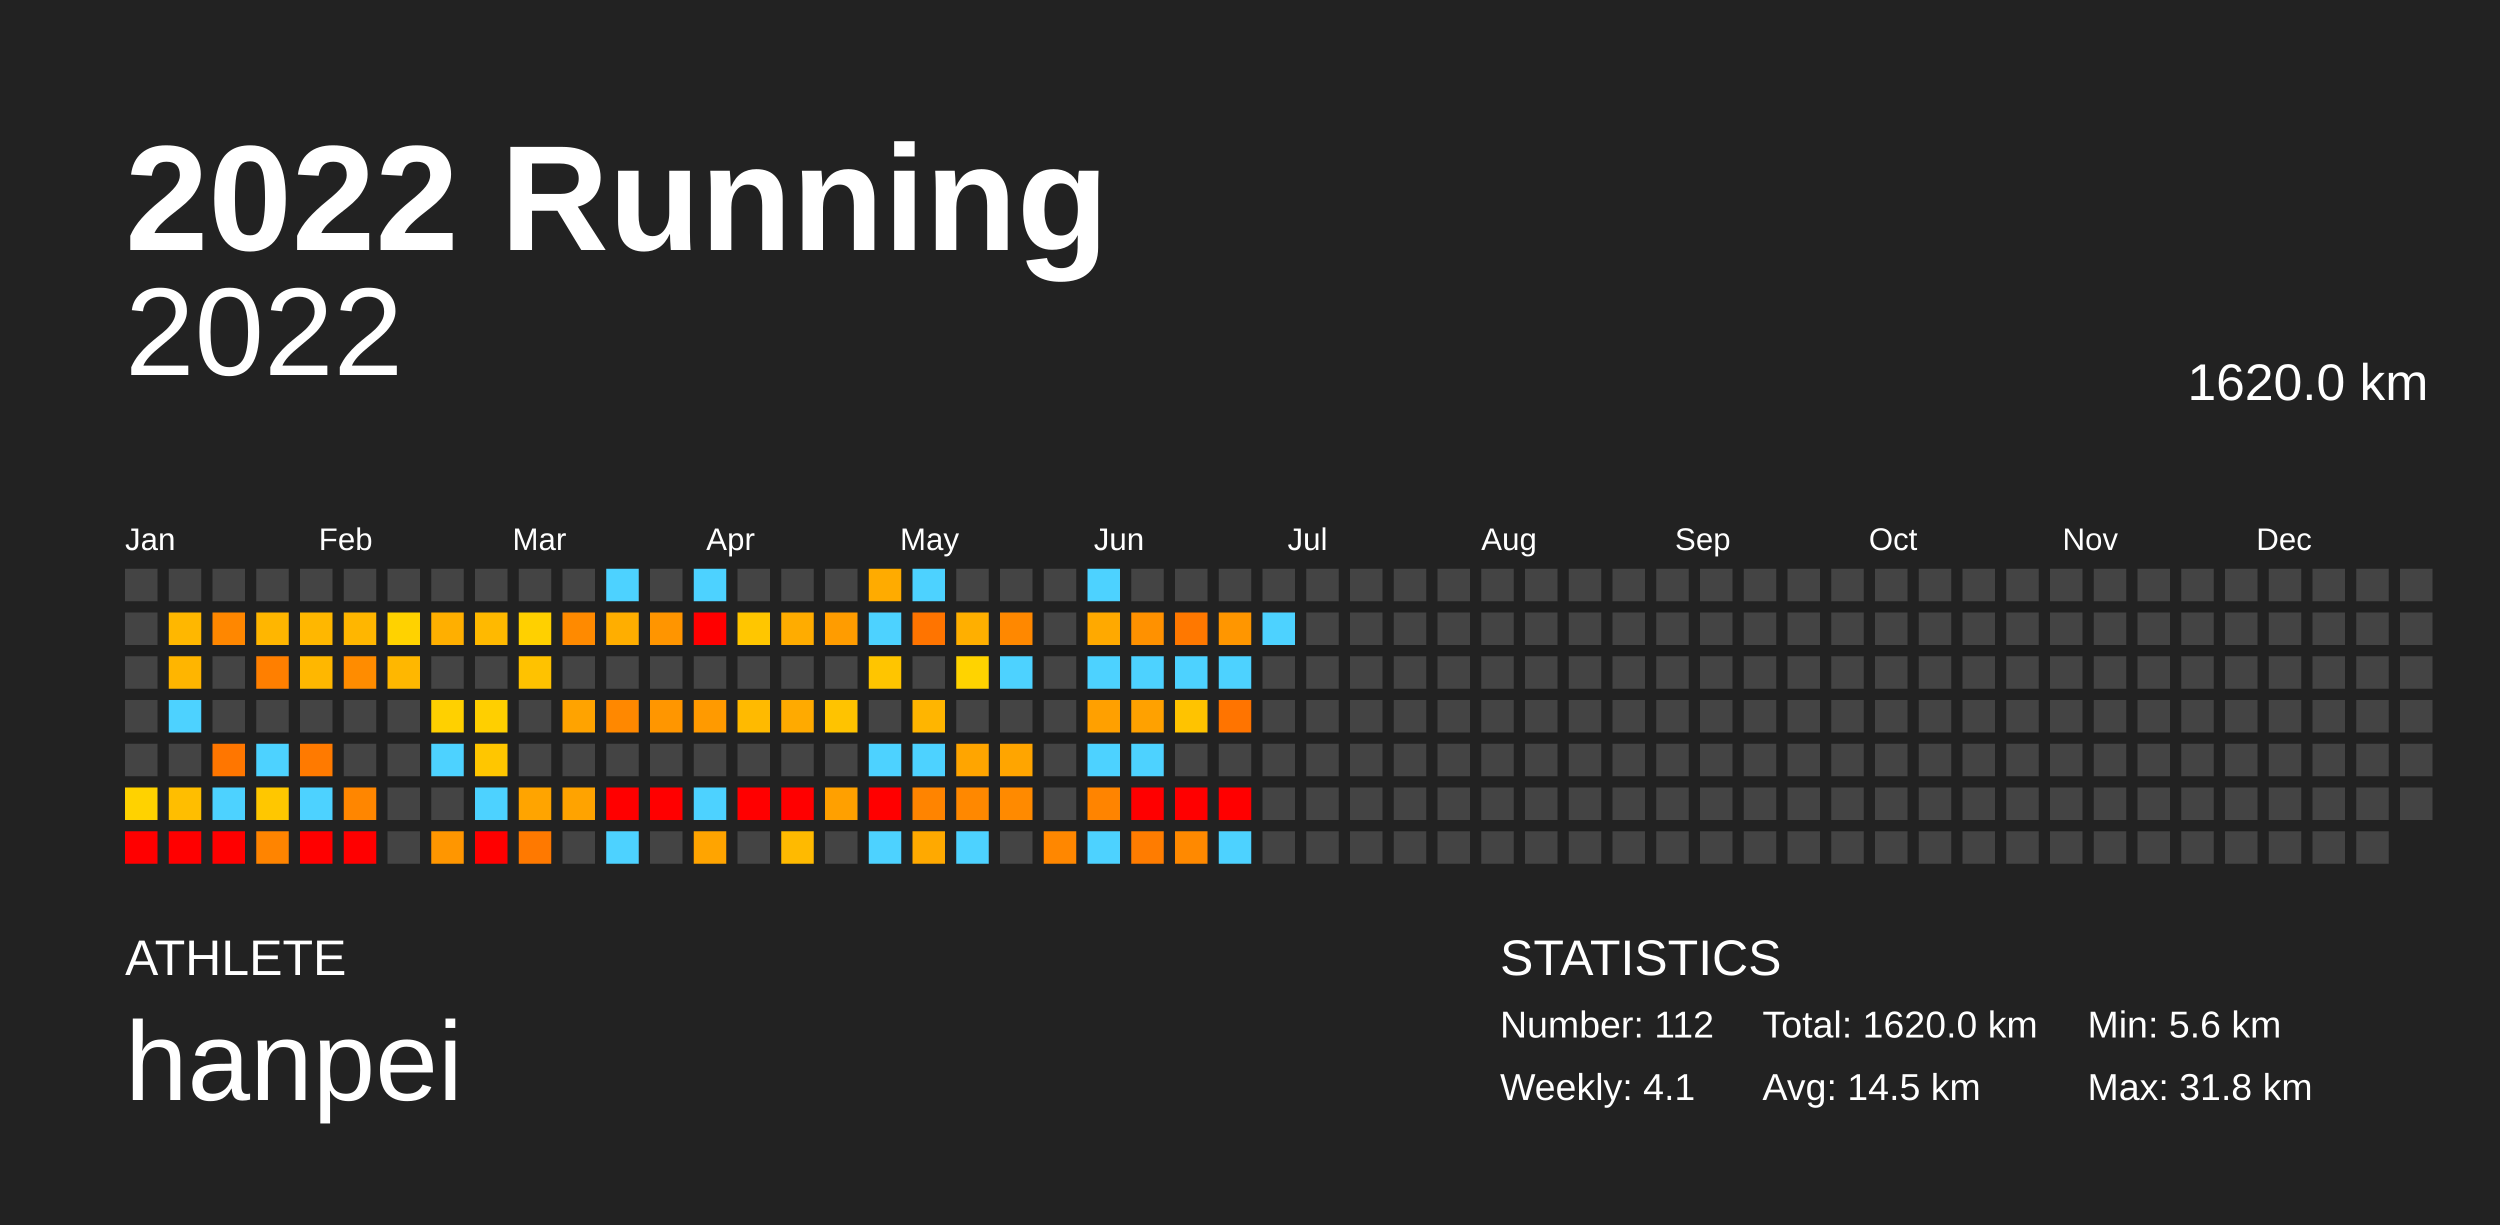
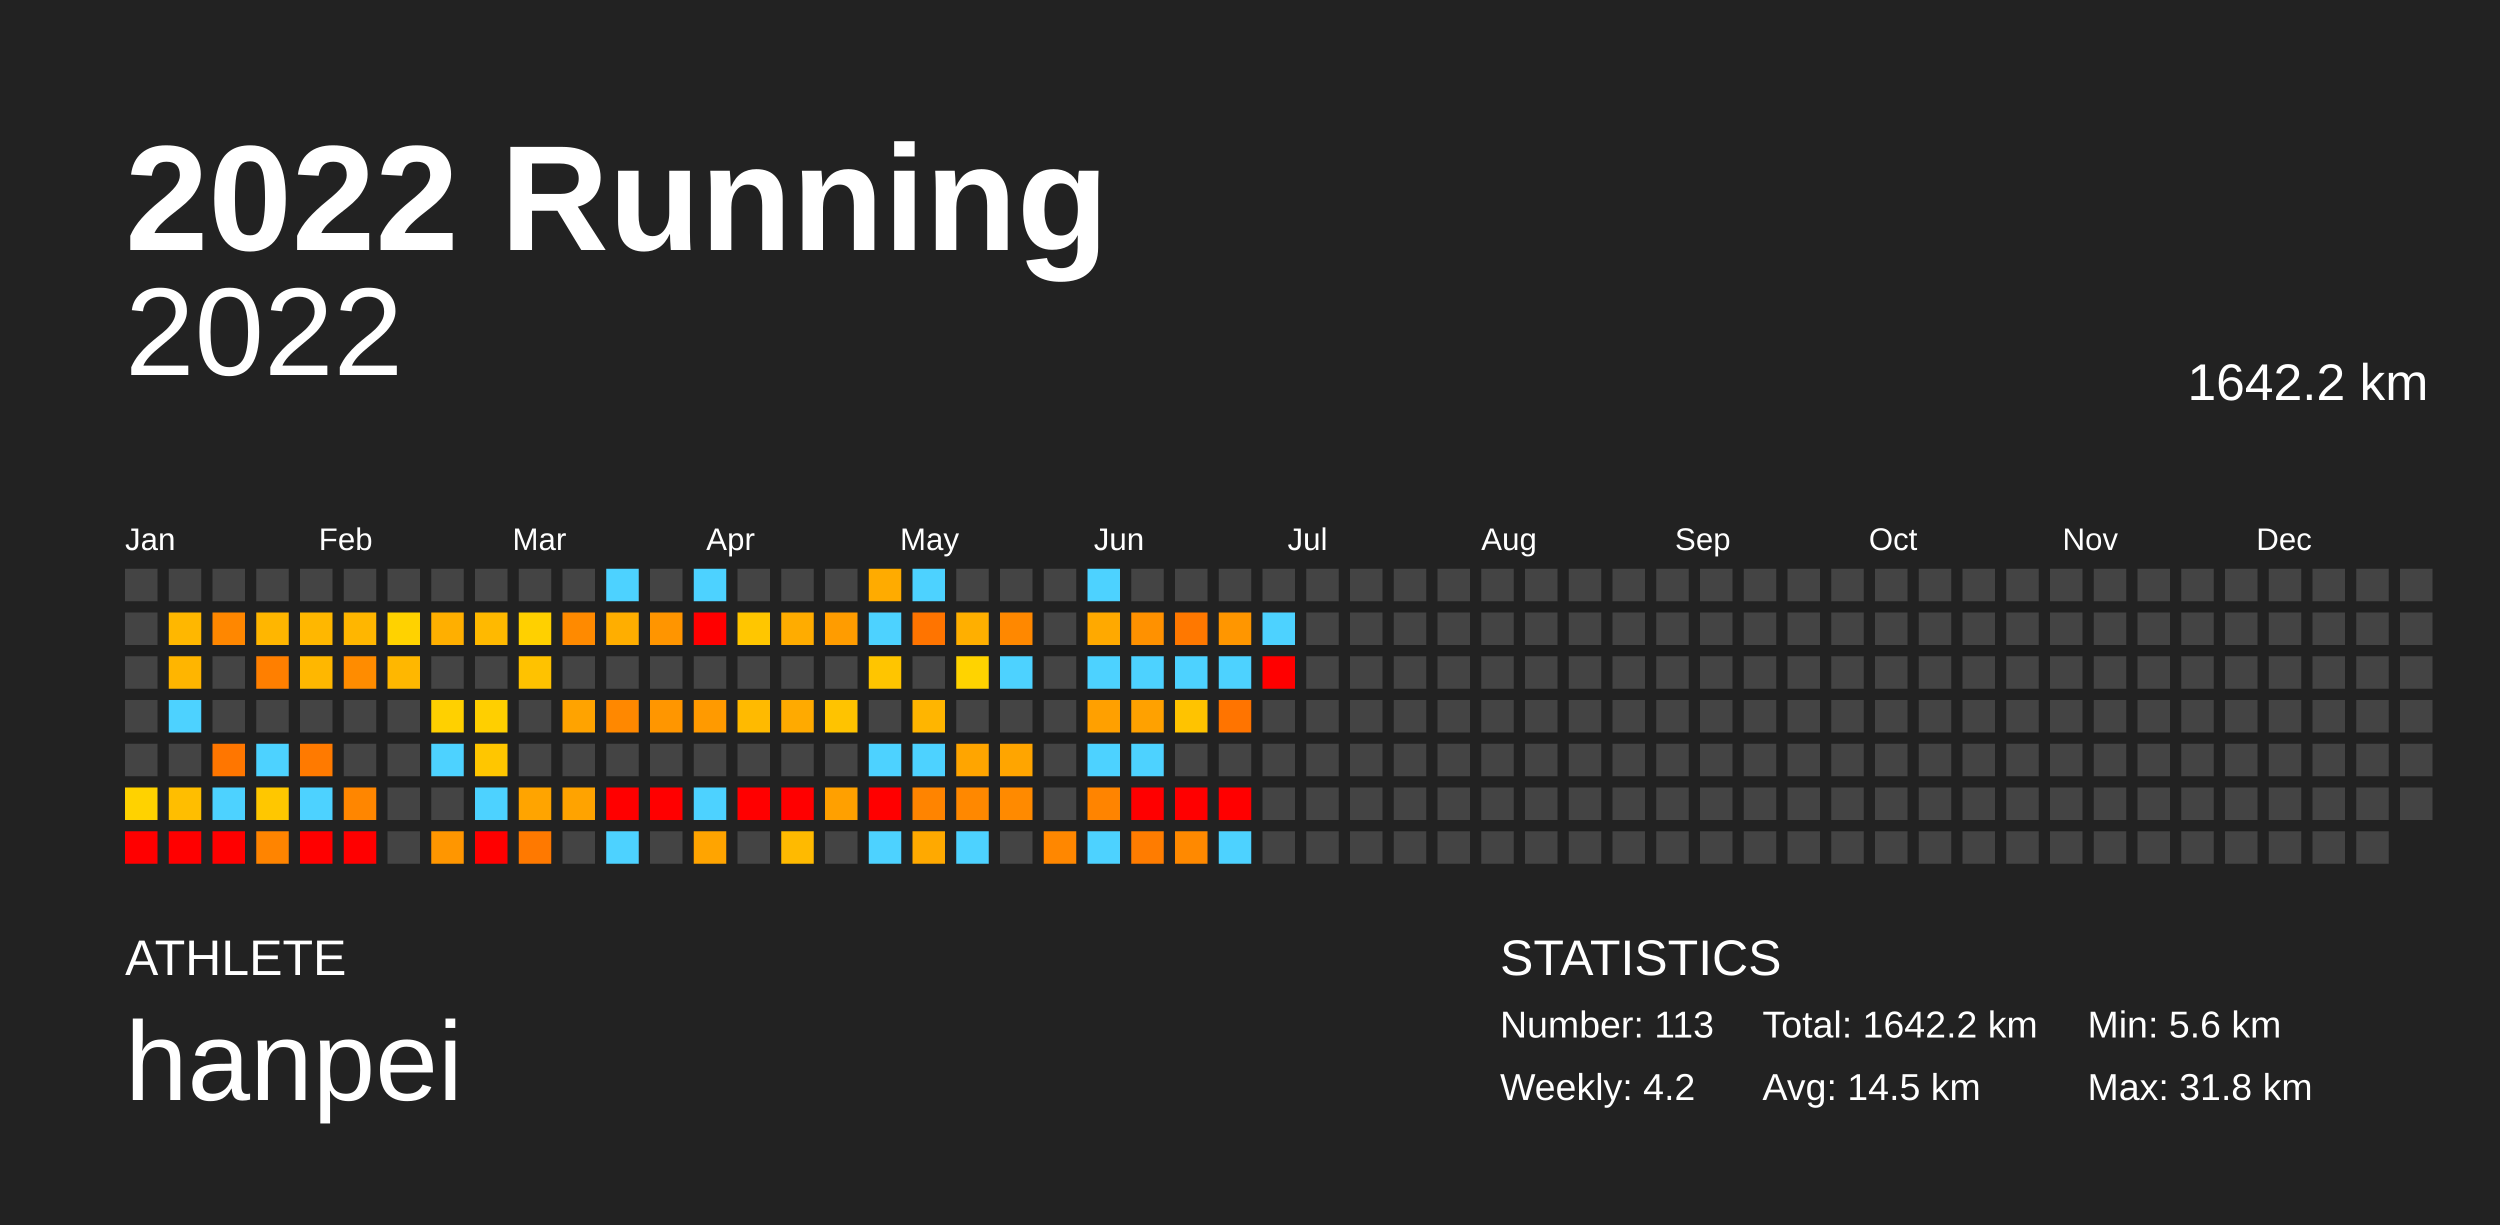
<svg xmlns="http://www.w3.org/2000/svg" baseProfile="full" height="98mm" version="1.1" viewBox="0,0,200,98" width="200mm">
  <defs />
  <rect fill="#222222" height="98" width="200" x="0" y="0" />
  <text fill="#FFFFFF" style="font-size:12px; font-family:Arial; font-weight:bold;" x="10" y="20">2022 Running</text>
  <text fill="#FFFFFF" style="font-size:4px; font-family:Arial" x="10" y="78">ATHLETE</text>
  <text fill="#FFFFFF" style="font-size:9px; font-family:Arial" x="10" y="88">hanpei</text>
  <text fill="#FFFFFF" style="font-size:4px; font-family:Arial" x="120" y="78">STATISTICS</text>
-   <text fill="#FFFFFF" style="font-size:3px; font-family:Arial" x="120" y="83">Number: 112</text>
-   <text fill="#FFFFFF" style="font-size:3px; font-family:Arial" x="120" y="88">Weekly: 4.1</text>
-   <text fill="#FFFFFF" style="font-size:3px; font-family:Arial" x="141" y="83">Total: 1620.0 km</text>
+   <text fill="#FFFFFF" style="font-size:3px; font-family:Arial" x="120" y="83">Number: 113</text>
+   <text fill="#FFFFFF" style="font-size:3px; font-family:Arial" x="120" y="88">Weekly: 4.2</text>
+   <text fill="#FFFFFF" style="font-size:3px; font-family:Arial" x="141" y="83">Total: 1642.2 km</text>
  <text fill="#FFFFFF" style="font-size:3px; font-family:Arial" x="141" y="88">Avg: 14.5 km</text>
  <text fill="#FFFFFF" style="font-size:3px; font-family:Arial" x="167" y="83">Min: 5.6 km</text>
  <text fill="#FFFFFF" style="font-size:3px; font-family:Arial" x="167" y="88">Max: 31.8 km</text>
  <text alignment-baseline="hanging" fill="#FFFFFF" style="font-size:10.0px; font-family:Arial;" x="10" y="30">2022</text>
-   <text alignment-baseline="hanging" fill="#FFFFFF" style="font-size:4.125px; font-family:Arial;" x="175" y="32">1620.0 km</text>
+   <text alignment-baseline="hanging" fill="#FFFFFF" style="font-size:4.125px; font-family:Arial;" x="175" y="32">1642.2 km</text>
  <text fill="#FFFFFF" style="font-size:2.5px; font-family:Arial" x="10.0" y="44">Jan</text>
  <text fill="#FFFFFF" style="font-size:2.5px; font-family:Arial" x="25.5" y="44">Feb</text>
  <text fill="#FFFFFF" style="font-size:2.5px; font-family:Arial" x="41.0" y="44">Mar</text>
  <text fill="#FFFFFF" style="font-size:2.5px; font-family:Arial" x="56.5" y="44">Apr</text>
  <text fill="#FFFFFF" style="font-size:2.5px; font-family:Arial" x="72.0" y="44">May</text>
  <text fill="#FFFFFF" style="font-size:2.5px; font-family:Arial" x="87.5" y="44">Jun</text>
  <text fill="#FFFFFF" style="font-size:2.5px; font-family:Arial" x="103.0" y="44">Jul</text>
  <text fill="#FFFFFF" style="font-size:2.5px; font-family:Arial" x="118.5" y="44">Aug</text>
  <text fill="#FFFFFF" style="font-size:2.5px; font-family:Arial" x="134.0" y="44">Sep</text>
  <text fill="#FFFFFF" style="font-size:2.5px; font-family:Arial" x="149.5" y="44">Oct</text>
  <text fill="#FFFFFF" style="font-size:2.5px; font-family:Arial" x="165.0" y="44">Nov</text>
  <text fill="#FFFFFF" style="font-size:2.5px; font-family:Arial" x="180.5" y="44">Dec</text>
  <rect fill="#444444" height="2.6" width="2.6" x="10.0" y="45.5" />
  <rect fill="#444444" height="2.6" width="2.6" x="10.0" y="49.0" />
  <rect fill="#444444" height="2.6" width="2.6" x="10.0" y="52.5" />
  <rect fill="#444444" height="2.6" width="2.6" x="10.0" y="56.0" />
  <rect fill="#444444" height="2.6" width="2.6" x="10.0" y="59.5" />
  <rect fill="#ffd200" height="2.6" width="2.6" x="10.0" y="63.0" />
  <rect fill="red" height="2.6" width="2.6" x="10.0" y="66.5" />
  <rect fill="#444444" height="2.6" width="2.6" x="13.5" y="45.5" />
  <rect fill="#ffb700" height="2.6" width="2.6" x="13.5" y="49.0" />
  <rect fill="#ffb500" height="2.6" width="2.6" x="13.5" y="52.5" />
  <rect fill="#4dd2ff" height="2.6" width="2.6" x="13.5" y="56.0" />
  <rect fill="#444444" height="2.6" width="2.6" x="13.5" y="59.5" />
  <rect fill="#ffbe00" height="2.6" width="2.6" x="13.5" y="63.0" />
  <rect fill="red" height="2.6" width="2.6" x="13.5" y="66.5" />
  <rect fill="#444444" height="2.6" width="2.6" x="17.0" y="45.5" />
  <rect fill="#ff8700" height="2.6" width="2.6" x="17.0" y="49.0" />
  <rect fill="#444444" height="2.6" width="2.6" x="17.0" y="52.5" />
  <rect fill="#444444" height="2.6" width="2.6" x="17.0" y="56.0" />
  <rect fill="#ff7600" height="2.6" width="2.6" x="17.0" y="59.5" />
  <rect fill="#4dd2ff" height="2.6" width="2.6" x="17.0" y="63.0" />
  <rect fill="red" height="2.6" width="2.6" x="17.0" y="66.5" />
  <rect fill="#444444" height="2.6" width="2.6" x="20.5" y="45.5" />
  <rect fill="#ffb600" height="2.6" width="2.6" x="20.5" y="49.0" />
  <rect fill="#ff7f00" height="2.6" width="2.6" x="20.5" y="52.5" />
  <rect fill="#444444" height="2.6" width="2.6" x="20.5" y="56.0" />
  <rect fill="#4dd2ff" height="2.6" width="2.6" x="20.5" y="59.5" />
  <rect fill="#ffc700" height="2.6" width="2.6" x="20.5" y="63.0" />
  <rect fill="#ff8400" height="2.6" width="2.6" x="20.5" y="66.5" />
  <rect fill="#444444" height="2.6" width="2.6" x="24.0" y="45.5" />
  <rect fill="#ffb700" height="2.6" width="2.6" x="24.0" y="49.0" />
  <rect fill="#ffb700" height="2.6" width="2.6" x="24.0" y="52.5" />
  <rect fill="#444444" height="2.6" width="2.6" x="24.0" y="56.0" />
  <rect fill="#ff7a00" height="2.6" width="2.6" x="24.0" y="59.5" />
  <rect fill="#4dd2ff" height="2.6" width="2.6" x="24.0" y="63.0" />
  <rect fill="red" height="2.6" width="2.6" x="24.0" y="66.5" />
  <rect fill="#444444" height="2.6" width="2.6" x="27.5" y="45.5" />
  <rect fill="#ffb600" height="2.6" width="2.6" x="27.5" y="49.0" />
  <rect fill="#ff8c00" height="2.6" width="2.6" x="27.5" y="52.5" />
  <rect fill="#444444" height="2.6" width="2.6" x="27.5" y="56.0" />
  <rect fill="#444444" height="2.6" width="2.6" x="27.5" y="59.5" />
  <rect fill="#ff8600" height="2.6" width="2.6" x="27.5" y="63.0" />
  <rect fill="red" height="2.6" width="2.6" x="27.5" y="66.5" />
  <rect fill="#444444" height="2.6" width="2.6" x="31.0" y="45.5" />
  <rect fill="#ffd200" height="2.6" width="2.6" x="31.0" y="49.0" />
  <rect fill="#ffb700" height="2.6" width="2.6" x="31.0" y="52.5" />
  <rect fill="#444444" height="2.6" width="2.6" x="31.0" y="56.0" />
  <rect fill="#444444" height="2.6" width="2.6" x="31.0" y="59.5" />
  <rect fill="#444444" height="2.6" width="2.6" x="31.0" y="63.0" />
  <rect fill="#444444" height="2.6" width="2.6" x="31.0" y="66.5" />
  <rect fill="#444444" height="2.6" width="2.6" x="34.5" y="45.5" />
  <rect fill="#ffaf00" height="2.6" width="2.6" x="34.5" y="49.0" />
  <rect fill="#444444" height="2.6" width="2.6" x="34.5" y="52.5" />
  <rect fill="#ffd000" height="2.6" width="2.6" x="34.5" y="56.0" />
  <rect fill="#4dd2ff" height="2.6" width="2.6" x="34.5" y="59.5" />
  <rect fill="#444444" height="2.6" width="2.6" x="34.5" y="63.0" />
  <rect fill="#ff9600" height="2.6" width="2.6" x="34.5" y="66.5" />
  <rect fill="#444444" height="2.6" width="2.6" x="38.0" y="45.5" />
  <rect fill="#ffb900" height="2.6" width="2.6" x="38.0" y="49.0" />
  <rect fill="#444444" height="2.6" width="2.6" x="38.0" y="52.5" />
  <rect fill="#ffcf00" height="2.6" width="2.6" x="38.0" y="56.0" />
  <rect fill="#ffc600" height="2.6" width="2.6" x="38.0" y="59.5" />
  <rect fill="#4dd2ff" height="2.6" width="2.6" x="38.0" y="63.0" />
  <rect fill="red" height="2.6" width="2.6" x="38.0" y="66.5" />
  <rect fill="#444444" height="2.6" width="2.6" x="41.5" y="45.5" />
  <rect fill="#ffd000" height="2.6" width="2.6" x="41.5" y="49.0" />
  <rect fill="#ffc200" height="2.6" width="2.6" x="41.5" y="52.5" />
  <rect fill="#444444" height="2.6" width="2.6" x="41.5" y="56.0" />
  <rect fill="#444444" height="2.6" width="2.6" x="41.5" y="59.5" />
  <rect fill="#ffa400" height="2.6" width="2.6" x="41.5" y="63.0" />
  <rect fill="#ff7900" height="2.6" width="2.6" x="41.5" y="66.5" />
  <rect fill="#444444" height="2.6" width="2.6" x="45.0" y="45.5" />
  <rect fill="#ff8a00" height="2.6" width="2.6" x="45.0" y="49.0" />
  <rect fill="#444444" height="2.6" width="2.6" x="45.0" y="52.5" />
  <rect fill="#ffa300" height="2.6" width="2.6" x="45.0" y="56.0" />
  <rect fill="#444444" height="2.6" width="2.6" x="45.0" y="59.5" />
  <rect fill="#ffa300" height="2.6" width="2.6" x="45.0" y="63.0" />
  <rect fill="#444444" height="2.6" width="2.6" x="45.0" y="66.5" />
  <rect fill="#4dd2ff" height="2.6" width="2.6" x="48.5" y="45.5" />
  <rect fill="#ffae00" height="2.6" width="2.6" x="48.5" y="49.0" />
  <rect fill="#444444" height="2.6" width="2.6" x="48.5" y="52.5" />
  <rect fill="#ff8800" height="2.6" width="2.6" x="48.5" y="56.0" />
  <rect fill="#444444" height="2.6" width="2.6" x="48.5" y="59.5" />
  <rect fill="red" height="2.6" width="2.6" x="48.5" y="63.0" />
  <rect fill="#4dd2ff" height="2.6" width="2.6" x="48.5" y="66.5" />
  <rect fill="#444444" height="2.6" width="2.6" x="52.0" y="45.5" />
  <rect fill="#ff9500" height="2.6" width="2.6" x="52.0" y="49.0" />
  <rect fill="#444444" height="2.6" width="2.6" x="52.0" y="52.5" />
  <rect fill="#ff9600" height="2.6" width="2.6" x="52.0" y="56.0" />
  <rect fill="#444444" height="2.6" width="2.6" x="52.0" y="59.5" />
  <rect fill="red" height="2.6" width="2.6" x="52.0" y="63.0" />
  <rect fill="#444444" height="2.6" width="2.6" x="52.0" y="66.5" />
  <rect fill="#4dd2ff" height="2.6" width="2.6" x="55.5" y="45.5" />
  <rect fill="red" height="2.6" width="2.6" x="55.5" y="49.0" />
  <rect fill="#444444" height="2.6" width="2.6" x="55.5" y="52.5" />
  <rect fill="#ff9a00" height="2.6" width="2.6" x="55.5" y="56.0" />
  <rect fill="#444444" height="2.6" width="2.6" x="55.5" y="59.5" />
  <rect fill="#4dd2ff" height="2.6" width="2.6" x="55.5" y="63.0" />
  <rect fill="#ffa400" height="2.6" width="2.6" x="55.5" y="66.5" />
  <rect fill="#444444" height="2.6" width="2.6" x="59.0" y="45.5" />
  <rect fill="#ffc600" height="2.6" width="2.6" x="59.0" y="49.0" />
  <rect fill="#444444" height="2.6" width="2.6" x="59.0" y="52.5" />
  <rect fill="#ffba00" height="2.6" width="2.6" x="59.0" y="56.0" />
  <rect fill="#444444" height="2.6" width="2.6" x="59.0" y="59.5" />
  <rect fill="red" height="2.6" width="2.6" x="59.0" y="63.0" />
  <rect fill="#444444" height="2.6" width="2.6" x="59.0" y="66.5" />
  <rect fill="#444444" height="2.6" width="2.6" x="62.5" y="45.5" />
  <rect fill="#ffac00" height="2.6" width="2.6" x="62.5" y="49.0" />
  <rect fill="#444444" height="2.6" width="2.6" x="62.5" y="52.5" />
  <rect fill="#ffaa00" height="2.6" width="2.6" x="62.5" y="56.0" />
  <rect fill="#444444" height="2.6" width="2.6" x="62.5" y="59.5" />
  <rect fill="red" height="2.6" width="2.6" x="62.5" y="63.0" />
  <rect fill="#ffba00" height="2.6" width="2.6" x="62.5" y="66.5" />
  <rect fill="#444444" height="2.6" width="2.6" x="66.0" y="45.5" />
  <rect fill="#ff9c00" height="2.6" width="2.6" x="66.0" y="49.0" />
  <rect fill="#444444" height="2.6" width="2.6" x="66.0" y="52.5" />
  <rect fill="#ffc300" height="2.6" width="2.6" x="66.0" y="56.0" />
  <rect fill="#444444" height="2.6" width="2.6" x="66.0" y="59.5" />
  <rect fill="#ffa000" height="2.6" width="2.6" x="66.0" y="63.0" />
  <rect fill="#444444" height="2.6" width="2.6" x="66.0" y="66.5" />
  <rect fill="#ffab00" height="2.6" width="2.6" x="69.5" y="45.5" />
  <rect fill="#4dd2ff" height="2.6" width="2.6" x="69.5" y="49.0" />
  <rect fill="#ffc500" height="2.6" width="2.6" x="69.5" y="52.5" />
  <rect fill="#444444" height="2.6" width="2.6" x="69.5" y="56.0" />
  <rect fill="#4dd2ff" height="2.6" width="2.6" x="69.5" y="59.5" />
  <rect fill="red" height="2.6" width="2.6" x="69.5" y="63.0" />
  <rect fill="#4dd2ff" height="2.6" width="2.6" x="69.5" y="66.5" />
  <rect fill="#4dd2ff" height="2.6" width="2.6" x="73.0" y="45.5" />
  <rect fill="#ff7400" height="2.6" width="2.6" x="73.0" y="49.0" />
  <rect fill="#444444" height="2.6" width="2.6" x="73.0" y="52.5" />
  <rect fill="#ffb500" height="2.6" width="2.6" x="73.0" y="56.0" />
  <rect fill="#4dd2ff" height="2.6" width="2.6" x="73.0" y="59.5" />
  <rect fill="#ff8400" height="2.6" width="2.6" x="73.0" y="63.0" />
  <rect fill="#ffa900" height="2.6" width="2.6" x="73.0" y="66.5" />
  <rect fill="#444444" height="2.6" width="2.6" x="76.5" y="45.5" />
  <rect fill="#ffaf00" height="2.6" width="2.6" x="76.5" y="49.0" />
  <rect fill="#ffd300" height="2.6" width="2.6" x="76.5" y="52.5" />
  <rect fill="#444444" height="2.6" width="2.6" x="76.5" y="56.0" />
  <rect fill="#ffa500" height="2.6" width="2.6" x="76.5" y="59.5" />
  <rect fill="#ff8800" height="2.6" width="2.6" x="76.5" y="63.0" />
  <rect fill="#4dd2ff" height="2.6" width="2.6" x="76.5" y="66.5" />
  <rect fill="#444444" height="2.6" width="2.6" x="80.0" y="45.5" />
  <rect fill="#ff8800" height="2.6" width="2.6" x="80.0" y="49.0" />
  <rect fill="#4dd2ff" height="2.6" width="2.6" x="80.0" y="52.5" />
  <rect fill="#444444" height="2.6" width="2.6" x="80.0" y="56.0" />
  <rect fill="#ffa500" height="2.6" width="2.6" x="80.0" y="59.5" />
  <rect fill="#ff8a00" height="2.6" width="2.6" x="80.0" y="63.0" />
  <rect fill="#444444" height="2.6" width="2.6" x="80.0" y="66.5" />
  <rect fill="#444444" height="2.6" width="2.6" x="83.5" y="45.5" />
  <rect fill="#444444" height="2.6" width="2.6" x="83.5" y="49.0" />
  <rect fill="#444444" height="2.6" width="2.6" x="83.5" y="52.5" />
  <rect fill="#444444" height="2.6" width="2.6" x="83.5" y="56.0" />
  <rect fill="#444444" height="2.6" width="2.6" x="83.5" y="59.5" />
  <rect fill="#444444" height="2.6" width="2.6" x="83.5" y="63.0" />
  <rect fill="#ff8700" height="2.6" width="2.6" x="83.5" y="66.5" />
  <rect fill="#4dd2ff" height="2.6" width="2.6" x="87.0" y="45.5" />
  <rect fill="#ffa900" height="2.6" width="2.6" x="87.0" y="49.0" />
  <rect fill="#4dd2ff" height="2.6" width="2.6" x="87.0" y="52.5" />
  <rect fill="#ffa000" height="2.6" width="2.6" x="87.0" y="56.0" />
  <rect fill="#4dd2ff" height="2.6" width="2.6" x="87.0" y="59.5" />
  <rect fill="#ff8400" height="2.6" width="2.6" x="87.0" y="63.0" />
  <rect fill="#4dd2ff" height="2.6" width="2.6" x="87.0" y="66.5" />
  <rect fill="#444444" height="2.6" width="2.6" x="90.5" y="45.5" />
  <rect fill="#ff9100" height="2.6" width="2.6" x="90.5" y="49.0" />
  <rect fill="#4dd2ff" height="2.6" width="2.6" x="90.5" y="52.5" />
  <rect fill="#ffa100" height="2.6" width="2.6" x="90.5" y="56.0" />
  <rect fill="#4dd2ff" height="2.6" width="2.6" x="90.5" y="59.5" />
  <rect fill="red" height="2.6" width="2.6" x="90.5" y="63.0" />
  <rect fill="#ff7c00" height="2.6" width="2.6" x="90.5" y="66.5" />
  <rect fill="#444444" height="2.6" width="2.6" x="94.0" y="45.5" />
  <rect fill="#ff7800" height="2.6" width="2.6" x="94.0" y="49.0" />
  <rect fill="#4dd2ff" height="2.6" width="2.6" x="94.0" y="52.5" />
  <rect fill="#ffc300" height="2.6" width="2.6" x="94.0" y="56.0" />
  <rect fill="#444444" height="2.6" width="2.6" x="94.0" y="59.5" />
  <rect fill="red" height="2.6" width="2.6" x="94.0" y="63.0" />
  <rect fill="#ff8900" height="2.6" width="2.6" x="94.0" y="66.5" />
  <rect fill="#444444" height="2.6" width="2.6" x="97.5" y="45.5" />
  <rect fill="#ff9600" height="2.6" width="2.6" x="97.5" y="49.0" />
  <rect fill="#4dd2ff" height="2.6" width="2.6" x="97.5" y="52.5" />
  <rect fill="#ff7400" height="2.6" width="2.6" x="97.5" y="56.0" />
  <rect fill="#444444" height="2.6" width="2.6" x="97.5" y="59.5" />
  <rect fill="red" height="2.6" width="2.6" x="97.5" y="63.0" />
  <rect fill="#4dd2ff" height="2.6" width="2.6" x="97.5" y="66.5" />
  <rect fill="#444444" height="2.6" width="2.6" x="101.0" y="45.5" />
  <rect fill="#4dd2ff" height="2.6" width="2.6" x="101.0" y="49.0" />
-   <rect fill="#444444" height="2.6" width="2.6" x="101.0" y="52.5" />
+   <rect fill="red" height="2.6" width="2.6" x="101.0" y="52.5" />
  <rect fill="#444444" height="2.6" width="2.6" x="101.0" y="56.0" />
  <rect fill="#444444" height="2.6" width="2.6" x="101.0" y="59.5" />
  <rect fill="#444444" height="2.6" width="2.6" x="101.0" y="63.0" />
  <rect fill="#444444" height="2.6" width="2.6" x="101.0" y="66.5" />
  <rect fill="#444444" height="2.6" width="2.6" x="104.5" y="45.5" />
  <rect fill="#444444" height="2.6" width="2.6" x="104.5" y="49.0" />
  <rect fill="#444444" height="2.6" width="2.6" x="104.5" y="52.5" />
  <rect fill="#444444" height="2.6" width="2.6" x="104.5" y="56.0" />
  <rect fill="#444444" height="2.6" width="2.6" x="104.5" y="59.5" />
  <rect fill="#444444" height="2.6" width="2.6" x="104.5" y="63.0" />
  <rect fill="#444444" height="2.6" width="2.6" x="104.5" y="66.5" />
  <rect fill="#444444" height="2.6" width="2.6" x="108.0" y="45.5" />
  <rect fill="#444444" height="2.6" width="2.6" x="108.0" y="49.0" />
  <rect fill="#444444" height="2.6" width="2.6" x="108.0" y="52.5" />
  <rect fill="#444444" height="2.6" width="2.6" x="108.0" y="56.0" />
  <rect fill="#444444" height="2.6" width="2.6" x="108.0" y="59.5" />
  <rect fill="#444444" height="2.6" width="2.6" x="108.0" y="63.0" />
  <rect fill="#444444" height="2.6" width="2.6" x="108.0" y="66.5" />
  <rect fill="#444444" height="2.6" width="2.6" x="111.5" y="45.5" />
  <rect fill="#444444" height="2.6" width="2.6" x="111.5" y="49.0" />
  <rect fill="#444444" height="2.6" width="2.6" x="111.5" y="52.5" />
  <rect fill="#444444" height="2.6" width="2.6" x="111.5" y="56.0" />
  <rect fill="#444444" height="2.6" width="2.6" x="111.5" y="59.5" />
  <rect fill="#444444" height="2.6" width="2.6" x="111.5" y="63.0" />
  <rect fill="#444444" height="2.6" width="2.6" x="111.5" y="66.5" />
  <rect fill="#444444" height="2.6" width="2.6" x="115.0" y="45.5" />
  <rect fill="#444444" height="2.6" width="2.6" x="115.0" y="49.0" />
  <rect fill="#444444" height="2.6" width="2.6" x="115.0" y="52.5" />
  <rect fill="#444444" height="2.6" width="2.6" x="115.0" y="56.0" />
  <rect fill="#444444" height="2.6" width="2.6" x="115.0" y="59.5" />
  <rect fill="#444444" height="2.6" width="2.6" x="115.0" y="63.0" />
  <rect fill="#444444" height="2.6" width="2.6" x="115.0" y="66.5" />
  <rect fill="#444444" height="2.6" width="2.6" x="118.5" y="45.5" />
  <rect fill="#444444" height="2.6" width="2.6" x="118.5" y="49.0" />
  <rect fill="#444444" height="2.6" width="2.6" x="118.5" y="52.5" />
  <rect fill="#444444" height="2.6" width="2.6" x="118.5" y="56.0" />
  <rect fill="#444444" height="2.6" width="2.6" x="118.5" y="59.5" />
  <rect fill="#444444" height="2.6" width="2.6" x="118.5" y="63.0" />
  <rect fill="#444444" height="2.6" width="2.6" x="118.5" y="66.5" />
  <rect fill="#444444" height="2.6" width="2.6" x="122.0" y="45.5" />
  <rect fill="#444444" height="2.6" width="2.6" x="122.0" y="49.0" />
  <rect fill="#444444" height="2.6" width="2.6" x="122.0" y="52.5" />
  <rect fill="#444444" height="2.6" width="2.6" x="122.0" y="56.0" />
  <rect fill="#444444" height="2.6" width="2.6" x="122.0" y="59.5" />
  <rect fill="#444444" height="2.6" width="2.6" x="122.0" y="63.0" />
  <rect fill="#444444" height="2.6" width="2.6" x="122.0" y="66.5" />
  <rect fill="#444444" height="2.6" width="2.6" x="125.5" y="45.5" />
  <rect fill="#444444" height="2.6" width="2.6" x="125.5" y="49.0" />
  <rect fill="#444444" height="2.6" width="2.6" x="125.5" y="52.5" />
  <rect fill="#444444" height="2.6" width="2.6" x="125.5" y="56.0" />
  <rect fill="#444444" height="2.6" width="2.6" x="125.5" y="59.5" />
  <rect fill="#444444" height="2.6" width="2.6" x="125.5" y="63.0" />
  <rect fill="#444444" height="2.6" width="2.6" x="125.5" y="66.5" />
  <rect fill="#444444" height="2.6" width="2.6" x="129.0" y="45.5" />
  <rect fill="#444444" height="2.6" width="2.6" x="129.0" y="49.0" />
  <rect fill="#444444" height="2.6" width="2.6" x="129.0" y="52.5" />
  <rect fill="#444444" height="2.6" width="2.6" x="129.0" y="56.0" />
  <rect fill="#444444" height="2.6" width="2.6" x="129.0" y="59.5" />
  <rect fill="#444444" height="2.6" width="2.6" x="129.0" y="63.0" />
  <rect fill="#444444" height="2.6" width="2.6" x="129.0" y="66.5" />
  <rect fill="#444444" height="2.6" width="2.6" x="132.5" y="45.5" />
  <rect fill="#444444" height="2.6" width="2.6" x="132.5" y="49.0" />
  <rect fill="#444444" height="2.6" width="2.6" x="132.5" y="52.5" />
  <rect fill="#444444" height="2.6" width="2.6" x="132.5" y="56.0" />
  <rect fill="#444444" height="2.6" width="2.6" x="132.5" y="59.5" />
  <rect fill="#444444" height="2.6" width="2.6" x="132.5" y="63.0" />
  <rect fill="#444444" height="2.6" width="2.6" x="132.5" y="66.5" />
  <rect fill="#444444" height="2.6" width="2.6" x="136.0" y="45.5" />
  <rect fill="#444444" height="2.6" width="2.6" x="136.0" y="49.0" />
  <rect fill="#444444" height="2.6" width="2.6" x="136.0" y="52.5" />
  <rect fill="#444444" height="2.6" width="2.6" x="136.0" y="56.0" />
  <rect fill="#444444" height="2.6" width="2.6" x="136.0" y="59.5" />
  <rect fill="#444444" height="2.6" width="2.6" x="136.0" y="63.0" />
  <rect fill="#444444" height="2.6" width="2.6" x="136.0" y="66.5" />
  <rect fill="#444444" height="2.6" width="2.6" x="139.5" y="45.5" />
  <rect fill="#444444" height="2.6" width="2.6" x="139.5" y="49.0" />
  <rect fill="#444444" height="2.6" width="2.6" x="139.5" y="52.5" />
  <rect fill="#444444" height="2.6" width="2.6" x="139.5" y="56.0" />
  <rect fill="#444444" height="2.6" width="2.6" x="139.5" y="59.5" />
  <rect fill="#444444" height="2.6" width="2.6" x="139.5" y="63.0" />
  <rect fill="#444444" height="2.6" width="2.6" x="139.5" y="66.5" />
  <rect fill="#444444" height="2.6" width="2.6" x="143.0" y="45.5" />
  <rect fill="#444444" height="2.6" width="2.6" x="143.0" y="49.0" />
  <rect fill="#444444" height="2.6" width="2.6" x="143.0" y="52.5" />
  <rect fill="#444444" height="2.6" width="2.6" x="143.0" y="56.0" />
  <rect fill="#444444" height="2.6" width="2.6" x="143.0" y="59.5" />
  <rect fill="#444444" height="2.6" width="2.6" x="143.0" y="63.0" />
  <rect fill="#444444" height="2.6" width="2.6" x="143.0" y="66.5" />
  <rect fill="#444444" height="2.6" width="2.6" x="146.5" y="45.5" />
  <rect fill="#444444" height="2.6" width="2.6" x="146.5" y="49.0" />
  <rect fill="#444444" height="2.6" width="2.6" x="146.5" y="52.5" />
  <rect fill="#444444" height="2.6" width="2.6" x="146.5" y="56.0" />
  <rect fill="#444444" height="2.6" width="2.6" x="146.5" y="59.5" />
  <rect fill="#444444" height="2.6" width="2.6" x="146.5" y="63.0" />
  <rect fill="#444444" height="2.6" width="2.6" x="146.5" y="66.5" />
  <rect fill="#444444" height="2.6" width="2.6" x="150.0" y="45.5" />
  <rect fill="#444444" height="2.6" width="2.6" x="150.0" y="49.0" />
  <rect fill="#444444" height="2.6" width="2.6" x="150.0" y="52.5" />
  <rect fill="#444444" height="2.6" width="2.6" x="150.0" y="56.0" />
  <rect fill="#444444" height="2.6" width="2.6" x="150.0" y="59.5" />
  <rect fill="#444444" height="2.6" width="2.6" x="150.0" y="63.0" />
  <rect fill="#444444" height="2.6" width="2.6" x="150.0" y="66.5" />
  <rect fill="#444444" height="2.6" width="2.6" x="153.5" y="45.5" />
  <rect fill="#444444" height="2.6" width="2.6" x="153.5" y="49.0" />
  <rect fill="#444444" height="2.6" width="2.6" x="153.5" y="52.5" />
  <rect fill="#444444" height="2.6" width="2.6" x="153.5" y="56.0" />
  <rect fill="#444444" height="2.6" width="2.6" x="153.5" y="59.5" />
  <rect fill="#444444" height="2.6" width="2.6" x="153.5" y="63.0" />
  <rect fill="#444444" height="2.6" width="2.6" x="153.5" y="66.5" />
  <rect fill="#444444" height="2.6" width="2.6" x="157.0" y="45.5" />
  <rect fill="#444444" height="2.6" width="2.6" x="157.0" y="49.0" />
  <rect fill="#444444" height="2.6" width="2.6" x="157.0" y="52.5" />
  <rect fill="#444444" height="2.6" width="2.6" x="157.0" y="56.0" />
  <rect fill="#444444" height="2.6" width="2.6" x="157.0" y="59.5" />
  <rect fill="#444444" height="2.6" width="2.6" x="157.0" y="63.0" />
  <rect fill="#444444" height="2.6" width="2.6" x="157.0" y="66.5" />
  <rect fill="#444444" height="2.6" width="2.6" x="160.5" y="45.5" />
  <rect fill="#444444" height="2.6" width="2.6" x="160.5" y="49.0" />
  <rect fill="#444444" height="2.6" width="2.6" x="160.5" y="52.5" />
  <rect fill="#444444" height="2.6" width="2.6" x="160.5" y="56.0" />
  <rect fill="#444444" height="2.6" width="2.6" x="160.5" y="59.5" />
  <rect fill="#444444" height="2.6" width="2.6" x="160.5" y="63.0" />
  <rect fill="#444444" height="2.6" width="2.6" x="160.5" y="66.5" />
  <rect fill="#444444" height="2.6" width="2.6" x="164.0" y="45.5" />
  <rect fill="#444444" height="2.6" width="2.6" x="164.0" y="49.0" />
  <rect fill="#444444" height="2.6" width="2.6" x="164.0" y="52.5" />
  <rect fill="#444444" height="2.6" width="2.6" x="164.0" y="56.0" />
  <rect fill="#444444" height="2.6" width="2.6" x="164.0" y="59.5" />
  <rect fill="#444444" height="2.6" width="2.6" x="164.0" y="63.0" />
  <rect fill="#444444" height="2.6" width="2.6" x="164.0" y="66.5" />
  <rect fill="#444444" height="2.6" width="2.6" x="167.5" y="45.5" />
  <rect fill="#444444" height="2.6" width="2.6" x="167.5" y="49.0" />
  <rect fill="#444444" height="2.6" width="2.6" x="167.5" y="52.5" />
  <rect fill="#444444" height="2.6" width="2.6" x="167.5" y="56.0" />
  <rect fill="#444444" height="2.6" width="2.6" x="167.5" y="59.5" />
  <rect fill="#444444" height="2.6" width="2.6" x="167.5" y="63.0" />
  <rect fill="#444444" height="2.6" width="2.6" x="167.5" y="66.5" />
  <rect fill="#444444" height="2.6" width="2.6" x="171.0" y="45.5" />
  <rect fill="#444444" height="2.6" width="2.6" x="171.0" y="49.0" />
  <rect fill="#444444" height="2.6" width="2.6" x="171.0" y="52.5" />
  <rect fill="#444444" height="2.6" width="2.6" x="171.0" y="56.0" />
  <rect fill="#444444" height="2.6" width="2.6" x="171.0" y="59.5" />
  <rect fill="#444444" height="2.6" width="2.6" x="171.0" y="63.0" />
  <rect fill="#444444" height="2.6" width="2.6" x="171.0" y="66.5" />
  <rect fill="#444444" height="2.6" width="2.6" x="174.5" y="45.5" />
  <rect fill="#444444" height="2.6" width="2.6" x="174.5" y="49.0" />
  <rect fill="#444444" height="2.6" width="2.6" x="174.5" y="52.5" />
  <rect fill="#444444" height="2.6" width="2.6" x="174.5" y="56.0" />
  <rect fill="#444444" height="2.6" width="2.6" x="174.5" y="59.5" />
  <rect fill="#444444" height="2.6" width="2.6" x="174.5" y="63.0" />
  <rect fill="#444444" height="2.6" width="2.6" x="174.5" y="66.5" />
  <rect fill="#444444" height="2.6" width="2.6" x="178.0" y="45.5" />
  <rect fill="#444444" height="2.6" width="2.6" x="178.0" y="49.0" />
  <rect fill="#444444" height="2.6" width="2.6" x="178.0" y="52.5" />
  <rect fill="#444444" height="2.6" width="2.6" x="178.0" y="56.0" />
  <rect fill="#444444" height="2.6" width="2.6" x="178.0" y="59.5" />
  <rect fill="#444444" height="2.6" width="2.6" x="178.0" y="63.0" />
  <rect fill="#444444" height="2.6" width="2.6" x="178.0" y="66.5" />
  <rect fill="#444444" height="2.6" width="2.6" x="181.5" y="45.5" />
  <rect fill="#444444" height="2.6" width="2.6" x="181.5" y="49.0" />
  <rect fill="#444444" height="2.6" width="2.6" x="181.5" y="52.5" />
  <rect fill="#444444" height="2.6" width="2.6" x="181.5" y="56.0" />
  <rect fill="#444444" height="2.6" width="2.6" x="181.5" y="59.5" />
  <rect fill="#444444" height="2.6" width="2.6" x="181.5" y="63.0" />
  <rect fill="#444444" height="2.6" width="2.6" x="181.5" y="66.5" />
  <rect fill="#444444" height="2.6" width="2.6" x="185.0" y="45.5" />
  <rect fill="#444444" height="2.6" width="2.6" x="185.0" y="49.0" />
  <rect fill="#444444" height="2.6" width="2.6" x="185.0" y="52.5" />
  <rect fill="#444444" height="2.6" width="2.6" x="185.0" y="56.0" />
  <rect fill="#444444" height="2.6" width="2.6" x="185.0" y="59.5" />
  <rect fill="#444444" height="2.6" width="2.6" x="185.0" y="63.0" />
  <rect fill="#444444" height="2.6" width="2.6" x="185.0" y="66.5" />
  <rect fill="#444444" height="2.6" width="2.6" x="188.5" y="45.5" />
  <rect fill="#444444" height="2.6" width="2.6" x="188.5" y="49.0" />
  <rect fill="#444444" height="2.6" width="2.6" x="188.5" y="52.5" />
  <rect fill="#444444" height="2.6" width="2.6" x="188.5" y="56.0" />
  <rect fill="#444444" height="2.6" width="2.6" x="188.5" y="59.5" />
  <rect fill="#444444" height="2.6" width="2.6" x="188.5" y="63.0" />
  <rect fill="#444444" height="2.6" width="2.6" x="188.5" y="66.5" />
  <rect fill="#444444" height="2.6" width="2.6" x="192.0" y="45.5" />
  <rect fill="#444444" height="2.6" width="2.6" x="192.0" y="49.0" />
  <rect fill="#444444" height="2.6" width="2.6" x="192.0" y="52.5" />
  <rect fill="#444444" height="2.6" width="2.6" x="192.0" y="56.0" />
  <rect fill="#444444" height="2.6" width="2.6" x="192.0" y="59.5" />
  <rect fill="#444444" height="2.6" width="2.6" x="192.0" y="63.0" />
</svg>
